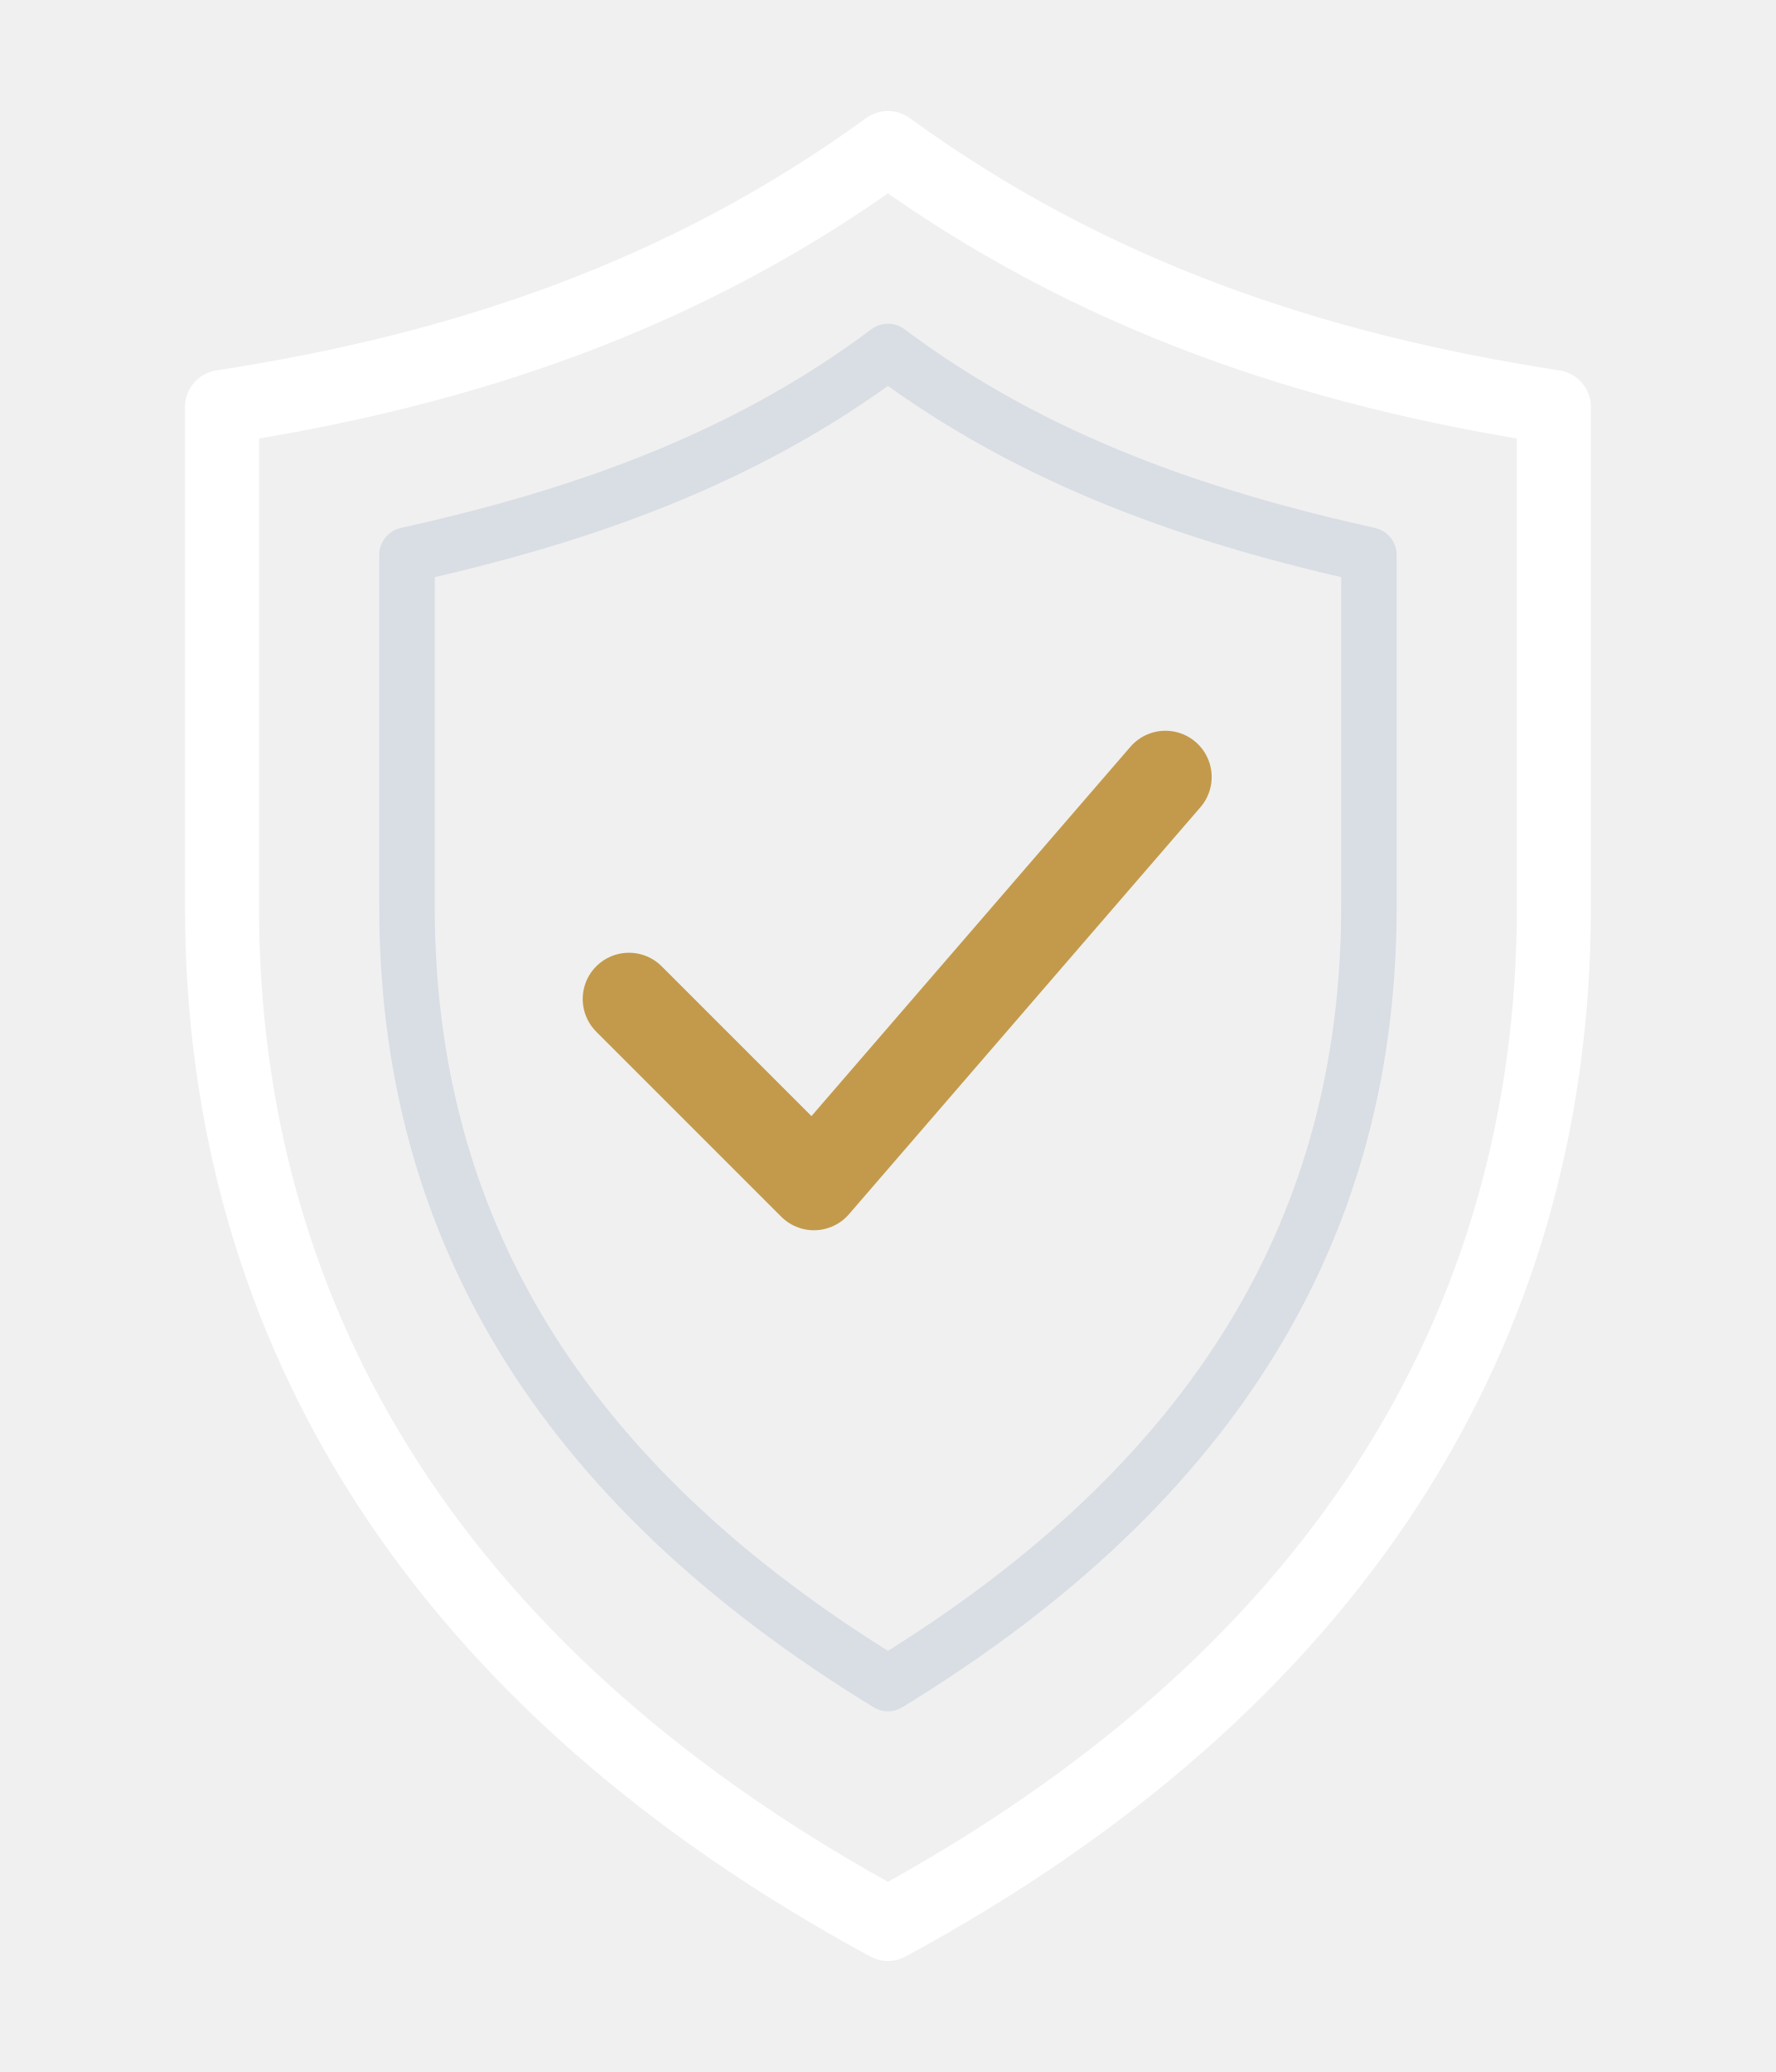
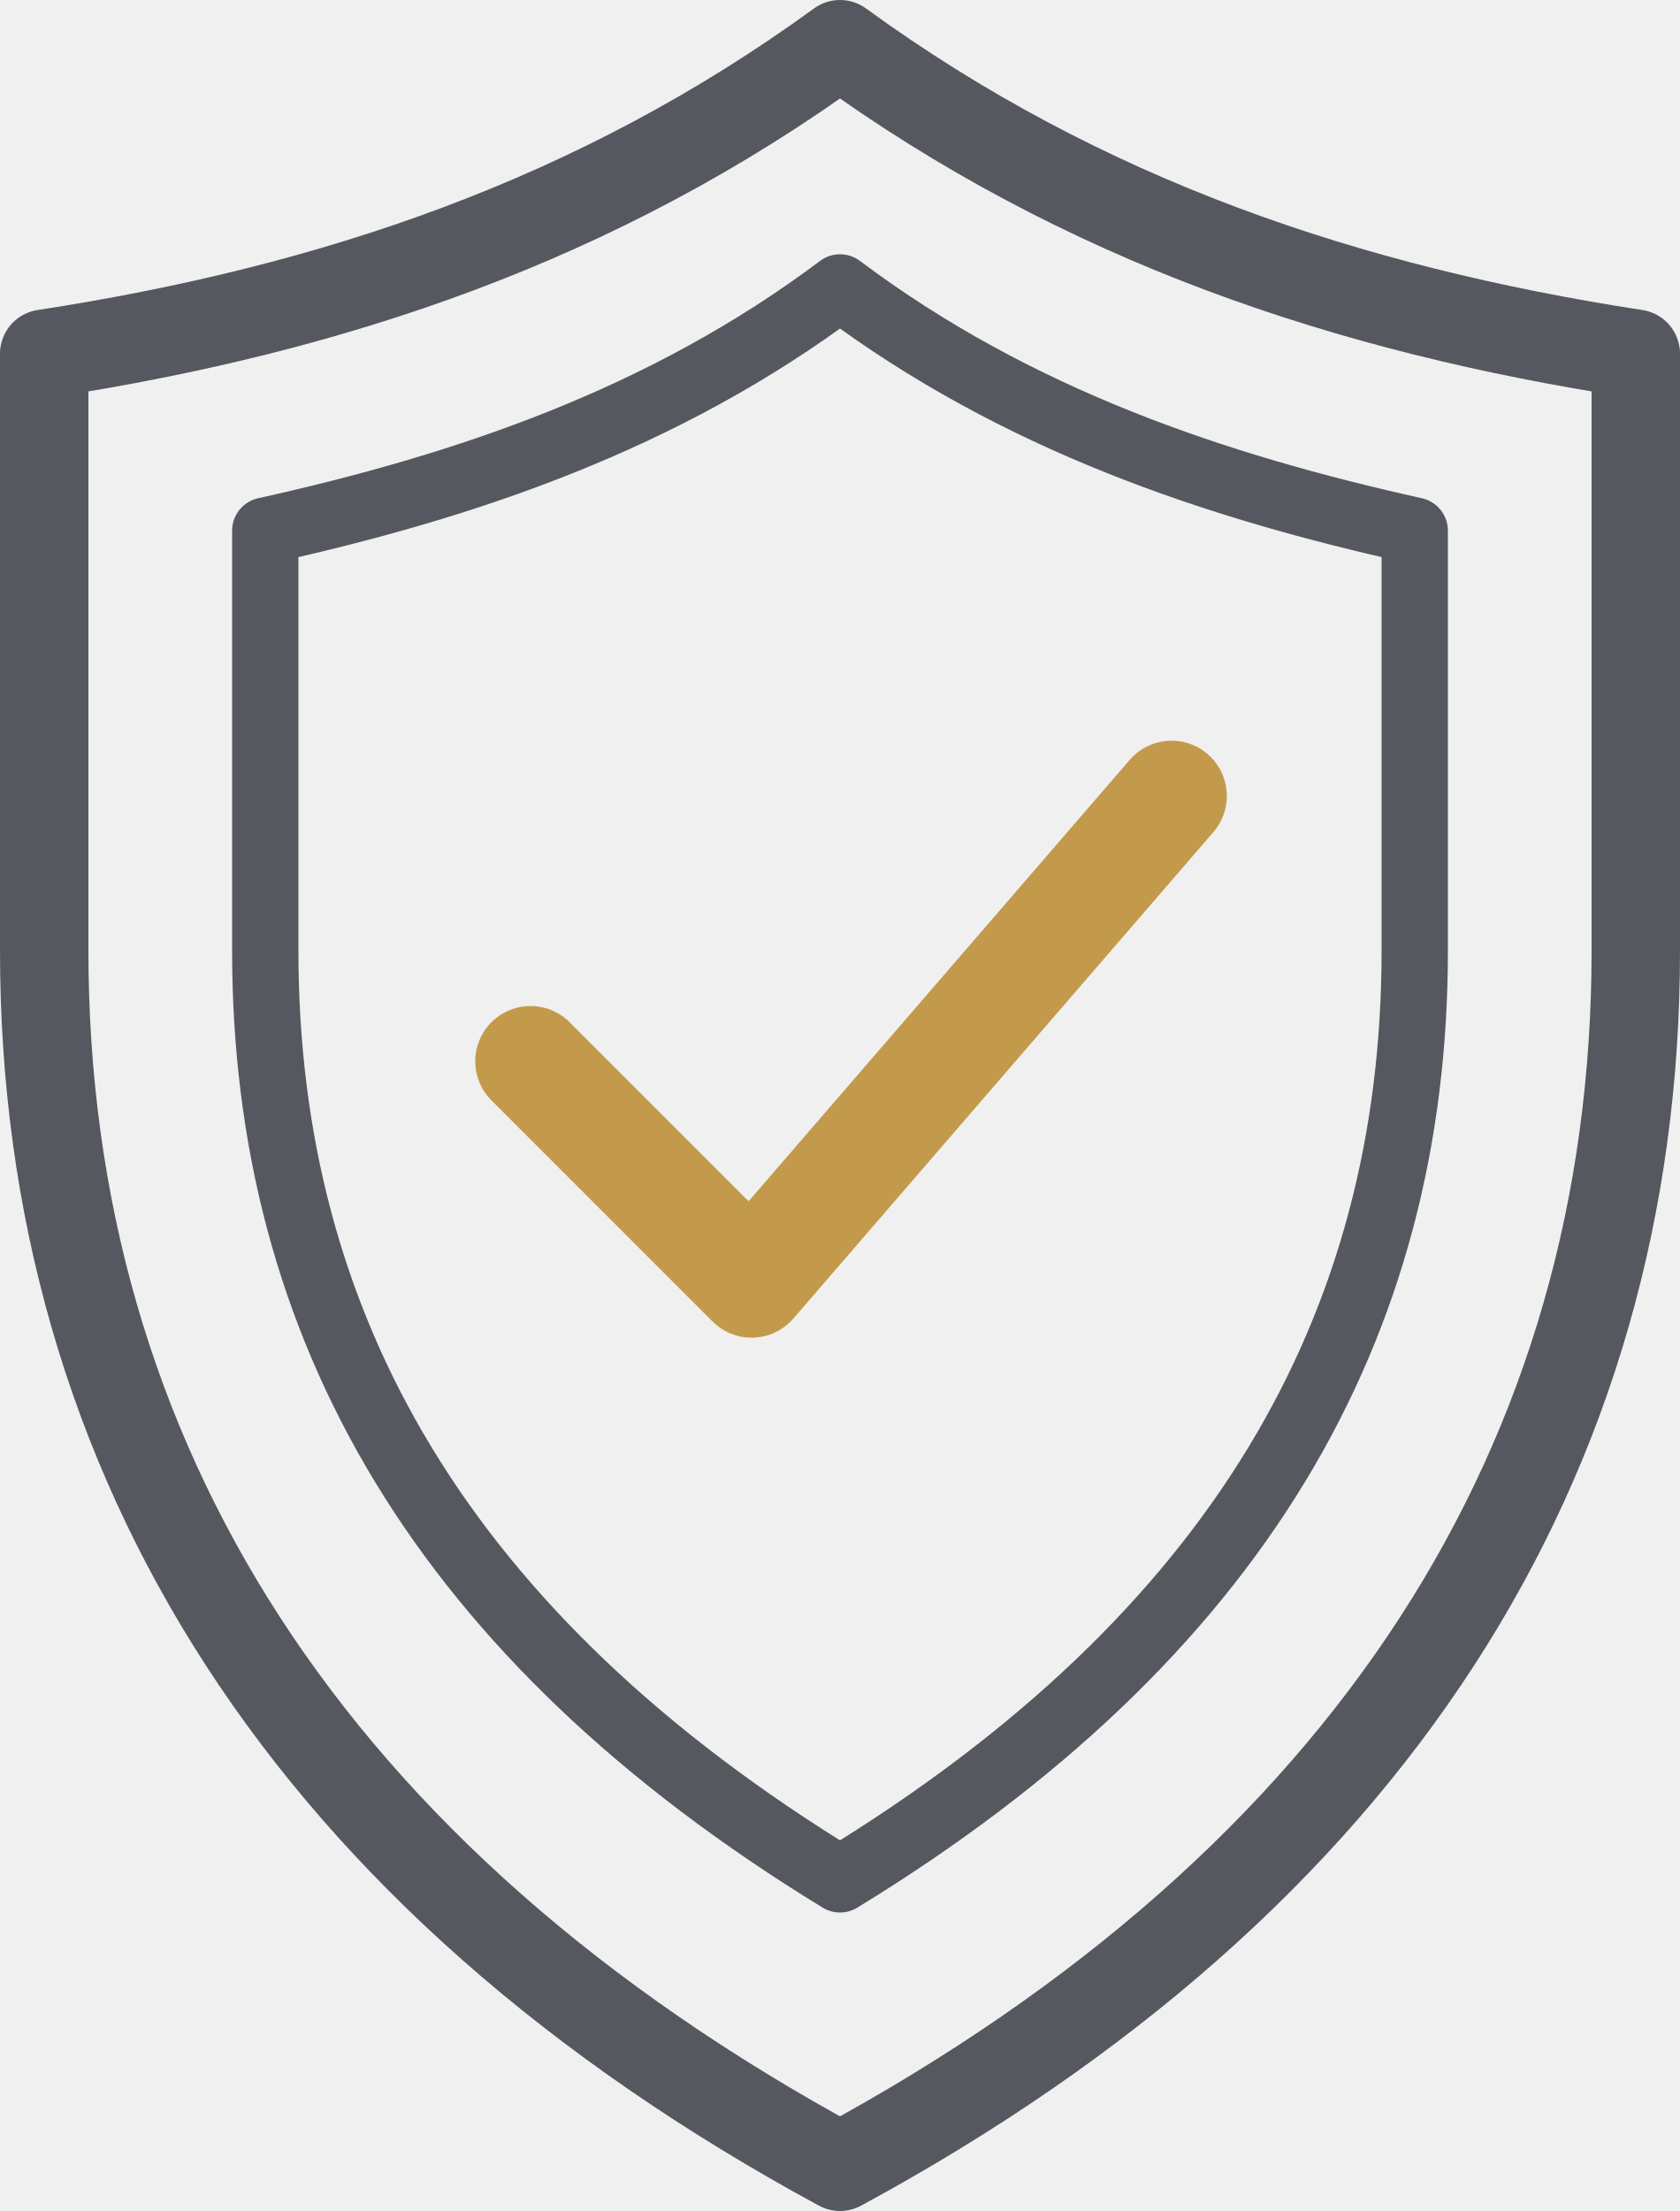
- <svg xmlns="http://www.w3.org/2000/svg" viewBox="0 0 96 112">
+ <svg xmlns="http://www.w3.org/2000/svg" viewBox="10 6 76 100">
  <g fill="none" stroke-linecap="round" stroke-linejoin="round">
-     <path d="M48 8 C59 16 71 20 84 22 V49 C84 72 72 91 48 104 C24 91 12 72 12 49 V22 C25 20 37 16 48 8Z" stroke="#FFFFFF" stroke-width="4" />
-     <path d="M48 19 C56 25 65 28 74 30 V49 C74 66 66 80 48 91 C30 80 22 66 22 49 V30 C31 28 40 25 48 19Z" stroke="#D9DDE4" stroke-width="3" />
+     <path d="M48 8 C59 16 71 20 84 22 V49 C84 72 72 91 48 104 C24 91 12 72 12 49 V22 C25 20 37 16 48 8Z" stroke="#55585E" stroke-width="4" />
+     <path d="M48 19 C56 25 65 28 74 30 V49 C74 66 66 80 48 91 C30 80 22 66 22 49 V30 C31 28 40 25 48 19Z" stroke="#55585E" stroke-width="3" />
    <path d="M34 54 L44 64 L63 42" stroke="#C39A4B" stroke-width="5" />
  </g>
</svg>
